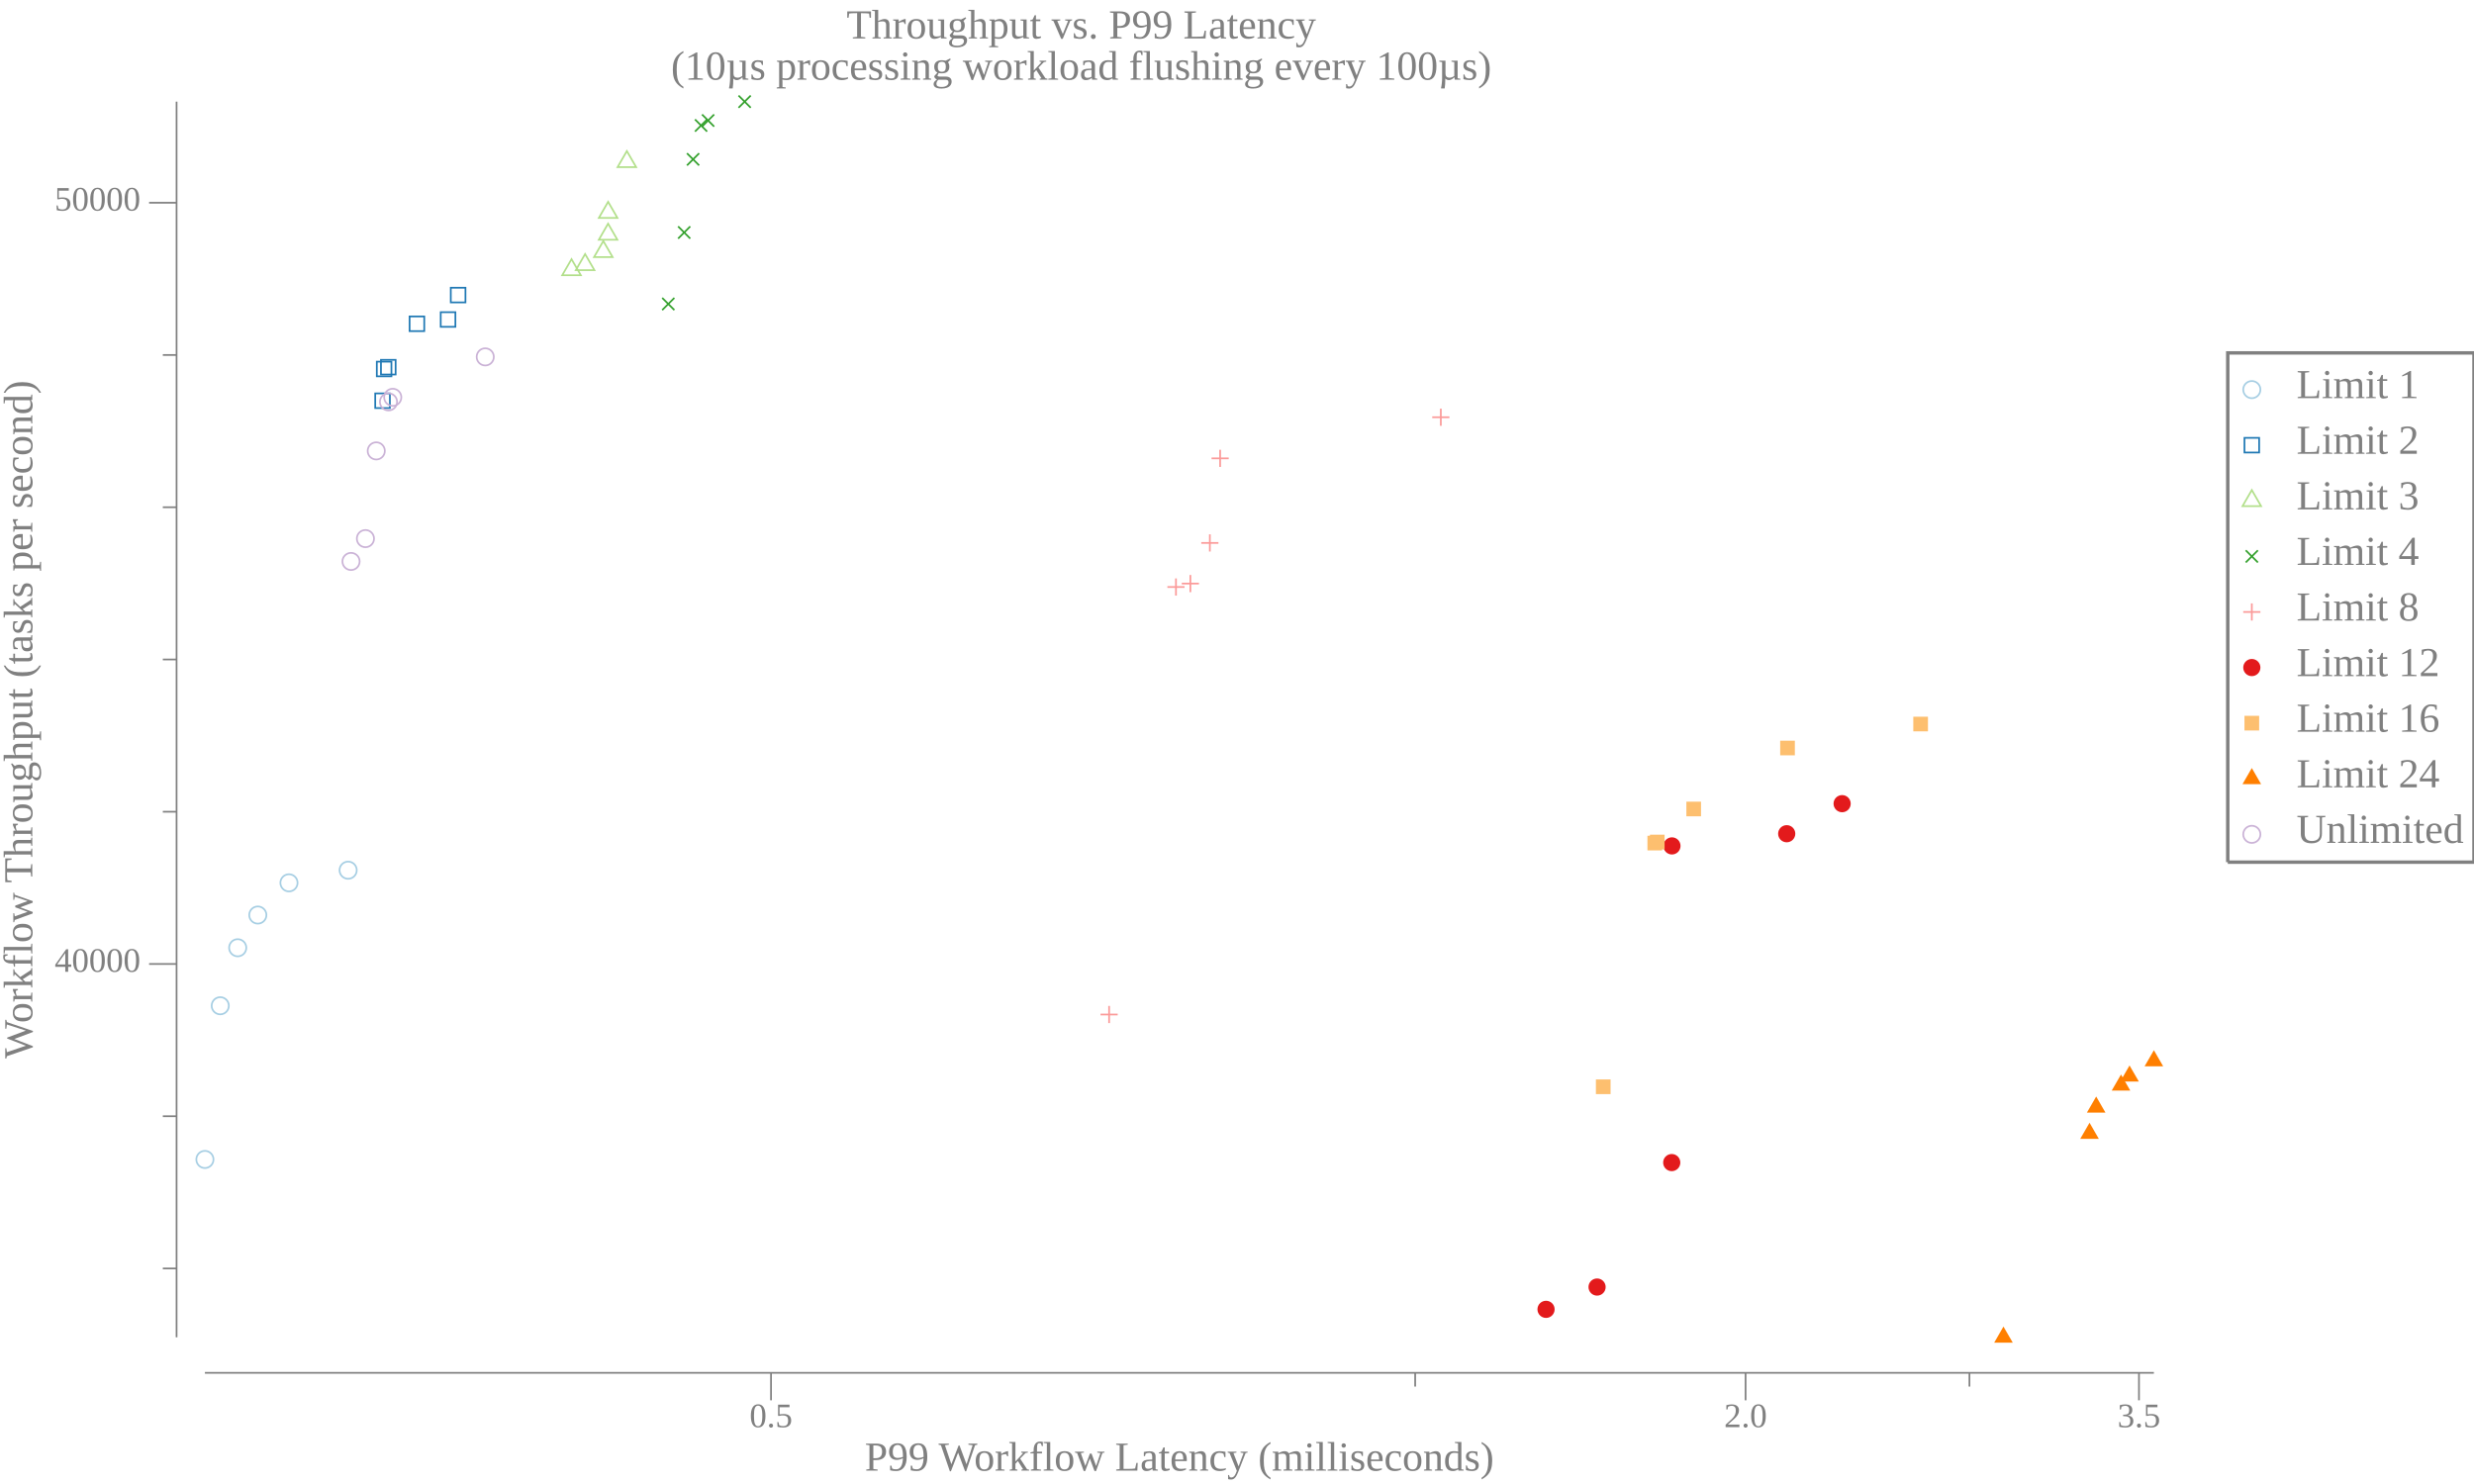
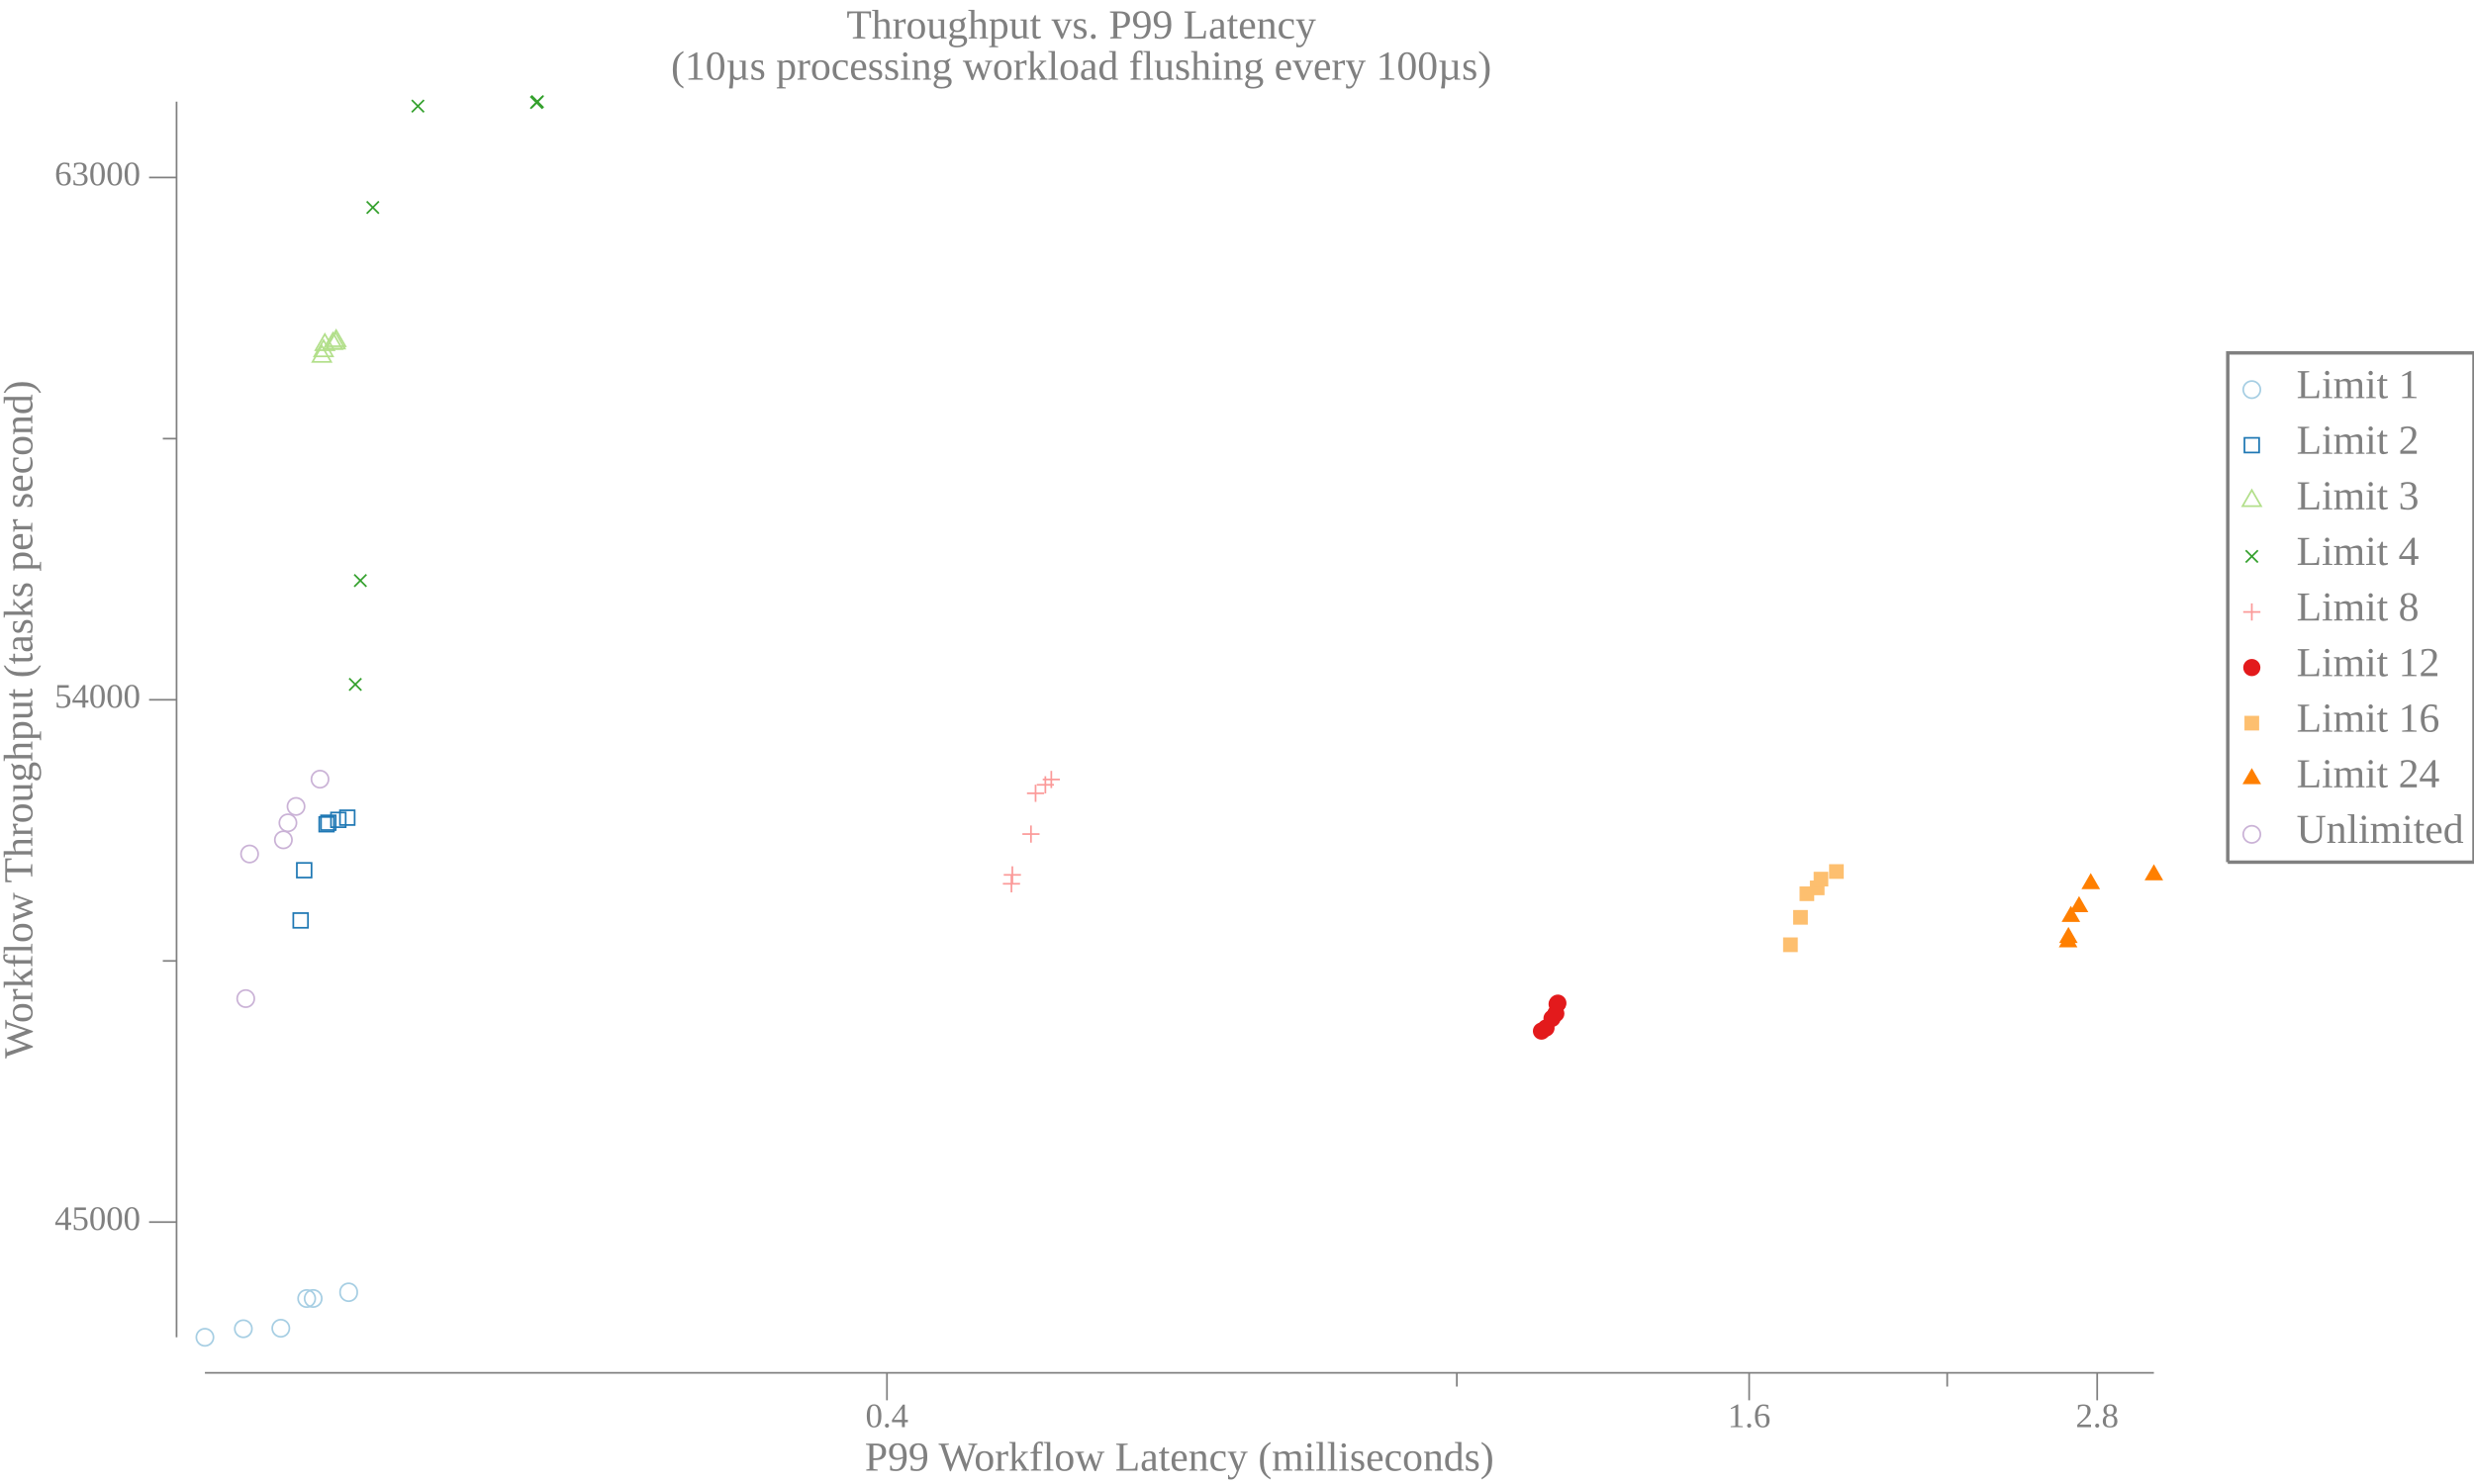
<svg xmlns="http://www.w3.org/2000/svg" width="720pt" height="432pt" viewBox="0 0 720 432">
  <g transform="scale(1, -1) translate(0, -432)">
    <path d="M657.84,318.58A2.5,2.5 0 1 1 652.84,318.58A2.5,2.5 0 1 1 657.84,318.58Z" style="fill:none;stroke:#A6CEE3;stroke-width:0.5" />
    <text x="668.34" y="-316.1" transform="scale(1, -1)" style="font-family:Liberation Serif;font-variant:normal;font-weight:normal;font-style:normal;font-size:12px;fill:#808080">Limit 1</text>
    <path d="M653.2,300.27L657.47,300.27L657.47,304.54L653.2,304.54Z" style="fill:none;stroke:#1F78B4;stroke-width:0.5" />
    <text x="668.34" y="-299.91" transform="scale(1, -1)" style="font-family:Liberation Serif;font-variant:normal;font-weight:normal;font-style:normal;font-size:12px;fill:#808080">Limit 2</text>
    <path d="M655.34,289.34L652.63,284.66L658.04,284.66Z" style="fill:none;stroke:#B2DF8A;stroke-width:0.5" />
    <text x="668.34" y="-283.73" transform="scale(1, -1)" style="font-family:Liberation Serif;font-variant:normal;font-weight:normal;font-style:normal;font-size:12px;fill:#808080">Limit 3</text>
    <path d="M653.57,268.27L657.11,271.8" style="fill:none;stroke:#33A02C;stroke-width:0.5" />
    <path d="M653.57,271.8L657.11,268.27" style="fill:none;stroke:#33A02C;stroke-width:0.5" />
    <text x="668.34" y="-267.55" transform="scale(1, -1)" style="font-family:Liberation Serif;font-variant:normal;font-weight:normal;font-style:normal;font-size:12px;fill:#808080">Limit 4</text>
    <path d="M655.34,256.35L655.34,251.35" style="fill:none;stroke:#FB9A99;stroke-width:0.5" />
    <path d="M652.84,253.85L657.84,253.85" style="fill:none;stroke:#FB9A99;stroke-width:0.5" />
    <text x="668.34" y="-251.36" transform="scale(1, -1)" style="font-family:Liberation Serif;font-variant:normal;font-weight:normal;font-style:normal;font-size:12px;fill:#808080">Limit 8</text>
    <path d="M657.84,237.67A2.5,2.5 0 1 1 652.84,237.67A2.5,2.5 0 1 1 657.84,237.67Z" style="fill:#E31A1C" />
    <text x="668.34" y="-235.18" transform="scale(1, -1)" style="font-family:Liberation Serif;font-variant:normal;font-weight:normal;font-style:normal;font-size:12px;fill:#808080">Limit 12</text>
    <path d="M653.2,219.35L657.47,219.35L657.47,223.62L653.2,223.62Z" style="fill:#FDBF6F" />
    <text x="668.34" y="-219" transform="scale(1, -1)" style="font-family:Liberation Serif;font-variant:normal;font-weight:normal;font-style:normal;font-size:12px;fill:#808080">Limit 16</text>
    <path d="M655.34,208.42L652.63,203.74L658.04,203.74Z" style="fill:#FF7F00" />
    <text x="668.34" y="-202.81" transform="scale(1, -1)" style="font-family:Liberation Serif;font-variant:normal;font-weight:normal;font-style:normal;font-size:12px;fill:#808080">Limit 24</text>
    <path d="M657.84,189.12A2.5,2.5 0 1 1 652.84,189.12A2.5,2.5 0 1 1 657.84,189.12Z" style="fill:none;stroke:#CAB2D6;stroke-width:0.5" />
    <text x="668.34" y="-186.63" transform="scale(1, -1)" style="font-family:Liberation Serif;font-variant:normal;font-weight:normal;font-style:normal;font-size:12px;fill:#808080">Unlimited</text>
    <path d="M648.34,181.02L648.34,329.27L720,329.27L720,181.02L648.34,181.02" style="fill:none;stroke:#808080" />
    <path d="M0,0L629.34,0L629.34,432L0,432Z" style="fill:#-8000000000000000-8000000000000000-8000000000000000;fill-opacity:0" />
    <text x="246.35" y="-420.81" transform="scale(1, -1)" style="font-family:Liberation Serif;font-variant:normal;font-weight:normal;font-style:normal;font-size:12px;fill:#808080">Throughput vs. P99 Latency</text>
    <text x="195.28" y="-408.81" transform="scale(1, -1)" style="font-family:Liberation Serif;font-variant:normal;font-weight:normal;font-style:normal;font-size:12px;fill:#808080">(10µs processing workload flushing every 100µs)</text>
    <text x="251.68" y="-3.902" transform="scale(1, -1)" style="font-family:Liberation Serif;font-variant:normal;font-weight:normal;font-style:normal;font-size:12px;fill:#808080">P99 Workflow Latency (milliseconds)</text>
-     <text x="218.14" y="-16.541" transform="scale(1, -1)" style="font-family:Liberation Serif;font-variant:normal;font-weight:normal;font-style:normal;font-size:10px;fill:#808080">0.5</text>
-     <text x="501.76" y="-16.541" transform="scale(1, -1)" style="font-family:Liberation Serif;font-variant:normal;font-weight:normal;font-style:normal;font-size:10px;fill:#808080">2.0</text>
-     <text x="616.25" y="-16.541" transform="scale(1, -1)" style="font-family:Liberation Serif;font-variant:normal;font-weight:normal;font-style:normal;font-size:10px;fill:#808080">3.5</text>
-     <path d="M224.39,24.363L224.39,32.363" style="fill:none;stroke:#808080;stroke-width:0.5" />
-     <path d="M508.01,24.363L508.01,32.363" style="fill:none;stroke:#808080;stroke-width:0.5" />
-     <path d="M622.5,24.363L622.5,32.363" style="fill:none;stroke:#808080;stroke-width:0.5" />
-     <path d="M411.85,28.363L411.85,32.363" style="fill:none;stroke:#808080;stroke-width:0.5" />
-     <path d="M573.16,28.363L573.16,32.363" style="fill:none;stroke:#808080;stroke-width:0.5" />
+     <text x="251.88" y="-16.541" transform="scale(1, -1)" style="font-family:Liberation Serif;font-variant:normal;font-weight:normal;font-style:normal;font-size:10px;fill:#808080">0.4</text>
+     <text x="502.8" y="-16.541" transform="scale(1, -1)" style="font-family:Liberation Serif;font-variant:normal;font-weight:normal;font-style:normal;font-size:10px;fill:#808080">1.6</text>
+     <text x="604.09" y="-16.541" transform="scale(1, -1)" style="font-family:Liberation Serif;font-variant:normal;font-weight:normal;font-style:normal;font-size:10px;fill:#808080">2.8</text>
+     <path d="M258.13,24.363L258.13,32.363" style="fill:none;stroke:#808080;stroke-width:0.5" />
+     <path d="M509.05,24.363L509.05,32.363" style="fill:none;stroke:#808080;stroke-width:0.5" />
+     <path d="M610.34,24.363L610.34,32.363" style="fill:none;stroke:#808080;stroke-width:0.5" />
+     <path d="M423.98,28.363L423.98,32.363" style="fill:none;stroke:#808080;stroke-width:0.5" />
+     <path d="M566.69,28.363L566.69,32.363" style="fill:none;stroke:#808080;stroke-width:0.5" />
    <path d="M59.635,32.363L626.84,32.363" style="fill:none;stroke:#808080;stroke-width:0.5" />
    <g transform="rotate(90)">
      <text x="123.84" y="9.387" transform="scale(1, -1)" style="font-family:Liberation Serif;font-variant:normal;font-weight:normal;font-style:normal;font-size:12px;fill:#808080">Workflow Throughput (tasks per second)</text>
    </g>
-     <text x="15.885" y="-149.1" transform="scale(1, -1)" style="font-family:Liberation Serif;font-variant:normal;font-weight:normal;font-style:normal;font-size:10px;fill:#808080">40000</text>
-     <text x="15.885" y="-370.7" transform="scale(1, -1)" style="font-family:Liberation Serif;font-variant:normal;font-weight:normal;font-style:normal;font-size:10px;fill:#808080">50000</text>
-     <path d="M43.385,151.38L51.385,151.38" style="fill:none;stroke:#808080;stroke-width:0.5" />
-     <path d="M43.385,372.98L51.385,372.98" style="fill:none;stroke:#808080;stroke-width:0.5" />
-     <path d="M47.385,62.742L51.385,62.742" style="fill:none;stroke:#808080;stroke-width:0.5" />
-     <path d="M47.385,107.06L51.385,107.06" style="fill:none;stroke:#808080;stroke-width:0.5" />
-     <path d="M47.385,195.7L51.385,195.7" style="fill:none;stroke:#808080;stroke-width:0.5" />
-     <path d="M47.385,240.02L51.385,240.02" style="fill:none;stroke:#808080;stroke-width:0.5" />
-     <path d="M47.385,284.34L51.385,284.34" style="fill:none;stroke:#808080;stroke-width:0.5" />
-     <path d="M47.385,328.66L51.385,328.66" style="fill:none;stroke:#808080;stroke-width:0.5" />
+     <text x="15.885" y="-73.958" transform="scale(1, -1)" style="font-family:Liberation Serif;font-variant:normal;font-weight:normal;font-style:normal;font-size:10px;fill:#808080">45000</text>
+     <text x="15.885" y="-226" transform="scale(1, -1)" style="font-family:Liberation Serif;font-variant:normal;font-weight:normal;font-style:normal;font-size:10px;fill:#808080">54000</text>
+     <text x="15.885" y="-378.05" transform="scale(1, -1)" style="font-family:Liberation Serif;font-variant:normal;font-weight:normal;font-style:normal;font-size:10px;fill:#808080">63000</text>
+     <path d="M43.385,76.243L51.385,76.243" style="fill:none;stroke:#808080;stroke-width:0.5" />
+     <path d="M43.385,228.29L51.385,228.29" style="fill:none;stroke:#808080;stroke-width:0.5" />
+     <path d="M43.385,380.33L51.385,380.33" style="fill:none;stroke:#808080;stroke-width:0.5" />
+     <path d="M47.385,152.27L51.385,152.27" style="fill:none;stroke:#808080;stroke-width:0.5" />
+     <path d="M47.385,304.31L51.385,304.31" style="fill:none;stroke:#808080;stroke-width:0.5" />
    <path d="M51.385,42.709L51.385,402.41" style="fill:none;stroke:#808080;stroke-width:0.5" />
-     <path d="M62.135,94.475A2.5,2.5 0 1 1 57.135,94.475A2.5,2.5 0 1 1 62.135,94.475Z" style="fill:none;stroke:#A6CEE3;stroke-width:0.5" />
-     <path d="M66.598,139.22A2.5,2.5 0 1 1 61.598,139.22A2.5,2.5 0 1 1 66.598,139.22Z" style="fill:none;stroke:#A6CEE3;stroke-width:0.5" />
-     <path d="M71.68,156.1A2.5,2.5 0 1 1 66.68,156.1A2.5,2.5 0 1 1 71.68,156.1Z" style="fill:none;stroke:#A6CEE3;stroke-width:0.5" />
-     <path d="M77.53,165.63A2.5,2.5 0 1 1 72.53,165.63A2.5,2.5 0 1 1 77.53,165.63Z" style="fill:none;stroke:#A6CEE3;stroke-width:0.5" />
-     <path d="M86.599,175A2.5,2.5 0 1 1 81.599,175A2.5,2.5 0 1 1 86.599,175Z" style="fill:none;stroke:#A6CEE3;stroke-width:0.5" />
-     <path d="M103.82,178.68A2.5,2.5 0 1 1 98.815,178.68A2.5,2.5 0 1 1 103.82,178.68Z" style="fill:none;stroke:#A6CEE3;stroke-width:0.5" />
-     <path d="M109.2,313.21L113.47,313.21L113.47,317.48L109.2,317.48Z" style="fill:none;stroke:#1F78B4;stroke-width:0.5" />
-     <path d="M109.66,322.45L113.92,322.45L113.92,326.72L109.66,326.72Z" style="fill:none;stroke:#1F78B4;stroke-width:0.5" />
-     <path d="M110.87,322.98L115.14,322.98L115.14,327.25L110.87,327.25Z" style="fill:none;stroke:#1F78B4;stroke-width:0.5" />
-     <path d="M119.2,335.61L123.47,335.61L123.47,339.88L119.2,339.88Z" style="fill:none;stroke:#1F78B4;stroke-width:0.5" />
-     <path d="M128.26,336.86L132.53,336.86L132.53,341.12L128.26,341.12Z" style="fill:none;stroke:#1F78B4;stroke-width:0.5" />
-     <path d="M131.19,343.97L135.46,343.97L135.46,348.24L131.19,348.24Z" style="fill:none;stroke:#1F78B4;stroke-width:0.5" />
-     <path d="M166.33,356.56L163.62,351.88L169.04,351.88Z" style="fill:none;stroke:#B2DF8A;stroke-width:0.5" />
-     <path d="M170.28,358.05L167.58,353.36L172.99,353.36Z" style="fill:none;stroke:#B2DF8A;stroke-width:0.5" />
-     <path d="M175.58,361.84L172.88,357.15L178.29,357.15Z" style="fill:none;stroke:#B2DF8A;stroke-width:0.5" />
-     <path d="M176.97,366.89L174.27,362.2L179.68,362.2Z" style="fill:none;stroke:#B2DF8A;stroke-width:0.5" />
-     <path d="M176.98,373.25L174.28,368.56L179.69,368.56Z" style="fill:none;stroke:#B2DF8A;stroke-width:0.5" />
-     <path d="M182.43,388.03L179.73,383.34L185.14,383.34Z" style="fill:none;stroke:#B2DF8A;stroke-width:0.5" />
-     <path d="M192.72,341.74L196.26,345.28" style="fill:none;stroke:#33A02C;stroke-width:0.5" />
-     <path d="M192.72,345.28L196.26,341.74" style="fill:none;stroke:#33A02C;stroke-width:0.5" />
-     <path d="M197.35,362.55L200.88,366.09" style="fill:none;stroke:#33A02C;stroke-width:0.5" />
-     <path d="M197.35,366.09L200.88,362.55" style="fill:none;stroke:#33A02C;stroke-width:0.5" />
-     <path d="M199.93,383.85L203.47,387.38" style="fill:none;stroke:#33A02C;stroke-width:0.5" />
-     <path d="M199.93,387.38L203.47,383.85" style="fill:none;stroke:#33A02C;stroke-width:0.5" />
-     <path d="M202.26,393.71L205.79,397.24" style="fill:none;stroke:#33A02C;stroke-width:0.5" />
-     <path d="M202.26,397.24L205.79,393.71" style="fill:none;stroke:#33A02C;stroke-width:0.5" />
-     <path d="M204.31,395.15L207.84,398.68" style="fill:none;stroke:#33A02C;stroke-width:0.5" />
-     <path d="M204.31,398.68L207.84,395.15" style="fill:none;stroke:#33A02C;stroke-width:0.5" />
-     <path d="M214.94,400.64L218.48,404.18" style="fill:none;stroke:#33A02C;stroke-width:0.5" />
-     <path d="M214.94,404.18L218.48,400.64" style="fill:none;stroke:#33A02C;stroke-width:0.5" />
-     <path d="M322.78,139.17L322.78,134.17" style="fill:none;stroke:#FB9A99;stroke-width:0.5" />
-     <path d="M320.28,136.67L325.28,136.67" style="fill:none;stroke:#FB9A99;stroke-width:0.5" />
-     <path d="M342.24,263.62L342.24,258.62" style="fill:none;stroke:#FB9A99;stroke-width:0.5" />
-     <path d="M339.74,261.12L344.74,261.12" style="fill:none;stroke:#FB9A99;stroke-width:0.5" />
-     <path d="M346.43,264.62L346.43,259.62" style="fill:none;stroke:#FB9A99;stroke-width:0.5" />
-     <path d="M343.93,262.12L348.93,262.12" style="fill:none;stroke:#FB9A99;stroke-width:0.5" />
-     <path d="M352.1,276.45L352.1,271.45" style="fill:none;stroke:#FB9A99;stroke-width:0.5" />
-     <path d="M349.6,273.95L354.6,273.95" style="fill:none;stroke:#FB9A99;stroke-width:0.5" />
-     <path d="M355.09,301.07L355.09,296.07" style="fill:none;stroke:#FB9A99;stroke-width:0.5" />
-     <path d="M352.59,298.57L357.59,298.57" style="fill:none;stroke:#FB9A99;stroke-width:0.5" />
-     <path d="M419.32,313.04L419.32,308.04" style="fill:none;stroke:#FB9A99;stroke-width:0.5" />
-     <path d="M416.82,310.54L421.82,310.54" style="fill:none;stroke:#FB9A99;stroke-width:0.5" />
-     <path d="M452.44,50.842A2.5,2.5 0 1 1 447.44,50.842A2.5,2.5 0 1 1 452.44,50.842Z" style="fill:#E31A1C" />
-     <path d="M467.29,57.335A2.5,2.5 0 1 1 462.29,57.335A2.5,2.5 0 1 1 467.29,57.335Z" style="fill:#E31A1C" />
-     <path d="M489.02,93.566A2.5,2.5 0 1 1 484.02,93.566A2.5,2.5 0 1 1 489.02,93.566Z" style="fill:#E31A1C" />
-     <path d="M489.08,185.75A2.5,2.5 0 1 1 484.08,185.75A2.5,2.5 0 1 1 489.08,185.75Z" style="fill:#E31A1C" />
-     <path d="M522.48,189.3A2.5,2.5 0 1 1 517.48,189.3A2.5,2.5 0 1 1 522.48,189.3Z" style="fill:#E31A1C" />
-     <path d="M538.61,198.05A2.5,2.5 0 1 1 533.61,198.05A2.5,2.5 0 1 1 538.61,198.05Z" style="fill:#E31A1C" />
-     <path d="M464.45,113.5L468.72,113.5L468.72,117.77L464.45,117.77Z" style="fill:#FDBF6F" />
-     <path d="M479.45,184.44L483.71,184.44L483.71,188.71L479.45,188.71Z" style="fill:#FDBF6F" />
-     <path d="M480.17,184.75L484.44,184.75L484.44,189.02L480.17,189.02Z" style="fill:#FDBF6F" />
-     <path d="M490.78,194.37L495.04,194.37L495.04,198.63L490.78,198.63Z" style="fill:#FDBF6F" />
-     <path d="M518.08,212.12L522.35,212.12L522.35,216.38L518.08,216.38Z" style="fill:#FDBF6F" />
-     <path d="M556.82,219.1L561.09,219.1L561.09,223.36L556.82,223.36Z" style="fill:#FDBF6F" />
-     <path d="M583.06,45.834L580.36,41.146L585.77,41.146Z" style="fill:#FF7F00" />
-     <path d="M608.11,105.16L605.4,100.47L610.82,100.47Z" style="fill:#FF7F00" />
-     <path d="M610.05,112.8L607.34,108.11L612.75,108.11Z" style="fill:#FF7F00" />
-     <path d="M617.27,119.21L614.56,114.52L619.97,114.52Z" style="fill:#FF7F00" />
-     <path d="M619.75,121.84L617.05,117.16L622.46,117.16Z" style="fill:#FF7F00" />
-     <path d="M626.84,126.28L624.13,121.59L629.54,121.59Z" style="fill:#FF7F00" />
-     <path d="M104.66,268.56A2.5,2.5 0 1 1 99.658,268.56A2.5,2.5 0 1 1 104.66,268.56Z" style="fill:none;stroke:#CAB2D6;stroke-width:0.5" />
-     <path d="M108.85,275.21A2.5,2.5 0 1 1 103.85,275.21A2.5,2.5 0 1 1 108.85,275.21Z" style="fill:none;stroke:#CAB2D6;stroke-width:0.5" />
-     <path d="M112,300.74A2.5,2.5 0 1 1 107,300.74A2.5,2.5 0 1 1 112,300.74Z" style="fill:none;stroke:#CAB2D6;stroke-width:0.5" />
-     <path d="M115.56,315.01A2.5,2.5 0 1 1 110.56,315.01A2.5,2.5 0 1 1 115.56,315.01Z" style="fill:none;stroke:#CAB2D6;stroke-width:0.5" />
-     <path d="M116.8,316.34A2.5,2.5 0 1 1 111.8,316.34A2.5,2.5 0 1 1 116.8,316.34Z" style="fill:none;stroke:#CAB2D6;stroke-width:0.5" />
-     <path d="M143.72,328.11A2.5,2.5 0 1 1 138.72,328.11A2.5,2.5 0 1 1 143.72,328.11Z" style="fill:none;stroke:#CAB2D6;stroke-width:0.5" />
+     <path d="M62.135,42.709A2.5,2.5 0 1 1 57.135,42.709A2.5,2.5 0 1 1 62.135,42.709Z" style="fill:none;stroke:#A6CEE3;stroke-width:0.5" />
+     <path d="M73.32,45.192A2.5,2.5 0 1 1 68.32,45.192A2.5,2.5 0 1 1 73.32,45.192Z" style="fill:none;stroke:#A6CEE3;stroke-width:0.5" />
+     <path d="M84.225,45.344A2.5,2.5 0 1 1 79.225,45.344A2.5,2.5 0 1 1 84.225,45.344Z" style="fill:none;stroke:#A6CEE3;stroke-width:0.5" />
+     <path d="M91.751,53.994A2.5,2.5 0 1 1 86.751,53.994A2.5,2.5 0 1 1 91.751,53.994Z" style="fill:none;stroke:#A6CEE3;stroke-width:0.5" />
+     <path d="M93.644,54.011A2.5,2.5 0 1 1 88.644,54.011A2.5,2.5 0 1 1 93.644,54.011Z" style="fill:none;stroke:#A6CEE3;stroke-width:0.5" />
+     <path d="M103.97,55.819A2.5,2.5 0 1 1 98.974,55.819A2.5,2.5 0 1 1 103.97,55.819Z" style="fill:none;stroke:#A6CEE3;stroke-width:0.5" />
+     <path d="M85.36,161.92L89.628,161.92L89.628,166.19L85.36,166.19Z" style="fill:none;stroke:#1F78B4;stroke-width:0.5" />
+     <path d="M86.398,176.54L90.666,176.54L90.666,180.8L86.398,180.8Z" style="fill:none;stroke:#1F78B4;stroke-width:0.5" />
+     <path d="M92.907,189.92L97.175,189.92L97.175,194.18L92.907,194.18Z" style="fill:none;stroke:#1F78B4;stroke-width:0.5" />
+     <path d="M93.423,190.37L97.69,190.37L97.69,194.64L93.423,194.64Z" style="fill:none;stroke:#1F78B4;stroke-width:0.5" />
+     <path d="M96.328,191.2L100.6,191.2L100.6,195.47L96.328,195.47Z" style="fill:none;stroke:#1F78B4;stroke-width:0.5" />
+     <path d="M98.941,191.84L103.21,191.84L103.21,196.11L98.941,196.11Z" style="fill:none;stroke:#1F78B4;stroke-width:0.5" />
+     <path d="M93.656,331.34L90.949,326.65L96.362,326.65Z" style="fill:none;stroke:#B2DF8A;stroke-width:0.5" />
+     <path d="M94.168,332.94L91.462,328.26L96.874,328.26Z" style="fill:none;stroke:#B2DF8A;stroke-width:0.5" />
+     <path d="M94.538,334.74L91.832,330.05L97.244,330.05Z" style="fill:none;stroke:#B2DF8A;stroke-width:0.5" />
+     <path d="M96.895,335.09L94.188,330.4L99.601,330.4Z" style="fill:none;stroke:#B2DF8A;stroke-width:0.5" />
+     <path d="M97.653,335.21L94.946,330.52L100.36,330.52Z" style="fill:none;stroke:#B2DF8A;stroke-width:0.5" />
+     <path d="M97.826,335.88L95.12,331.2L100.53,331.2Z" style="fill:none;stroke:#B2DF8A;stroke-width:0.5" />
+     <path d="M101.63,231L105.17,234.53" style="fill:none;stroke:#33A02C;stroke-width:0.5" />
+     <path d="M101.63,234.53L105.17,231" style="fill:none;stroke:#33A02C;stroke-width:0.5" />
+     <path d="M103.1,261.22L106.64,264.76" style="fill:none;stroke:#33A02C;stroke-width:0.5" />
+     <path d="M103.1,264.76L106.64,261.22" style="fill:none;stroke:#33A02C;stroke-width:0.5" />
+     <path d="M106.73,369.83L110.26,373.37" style="fill:none;stroke:#33A02C;stroke-width:0.5" />
+     <path d="M106.73,373.37L110.26,369.83" style="fill:none;stroke:#33A02C;stroke-width:0.5" />
+     <path d="M119.85,399.34L123.39,402.88" style="fill:none;stroke:#33A02C;stroke-width:0.5" />
+     <path d="M119.85,402.88L123.39,399.34" style="fill:none;stroke:#33A02C;stroke-width:0.5" />
+     <path d="M154.36,400.39L157.9,403.93" style="fill:none;stroke:#33A02C;stroke-width:0.5" />
+     <path d="M154.36,403.93L157.9,400.39" style="fill:none;stroke:#33A02C;stroke-width:0.5" />
+     <path d="M154.65,400.64L158.18,404.18" style="fill:none;stroke:#33A02C;stroke-width:0.5" />
+     <path d="M154.65,404.18L158.18,400.64" style="fill:none;stroke:#33A02C;stroke-width:0.5" />
+     <path d="M294.36,177.23L294.36,172.23" style="fill:none;stroke:#FB9A99;stroke-width:0.5" />
+     <path d="M291.86,174.73L296.86,174.73" style="fill:none;stroke:#FB9A99;stroke-width:0.5" />
+     <path d="M294.62,179.82L294.62,174.82" style="fill:none;stroke:#FB9A99;stroke-width:0.5" />
+     <path d="M292.12,177.32L297.12,177.32" style="fill:none;stroke:#FB9A99;stroke-width:0.5" />
+     <path d="M300.04,191.7L300.04,186.7" style="fill:none;stroke:#FB9A99;stroke-width:0.5" />
+     <path d="M297.54,189.2L302.54,189.2" style="fill:none;stroke:#FB9A99;stroke-width:0.5" />
+     <path d="M301.38,203.57L301.38,198.57" style="fill:none;stroke:#FB9A99;stroke-width:0.5" />
+     <path d="M298.88,201.07L303.88,201.07" style="fill:none;stroke:#FB9A99;stroke-width:0.5" />
+     <path d="M304.23,206.04L304.23,201.04" style="fill:none;stroke:#FB9A99;stroke-width:0.5" />
+     <path d="M301.73,203.54L306.73,203.54" style="fill:none;stroke:#FB9A99;stroke-width:0.5" />
+     <path d="M305.96,207.59L305.96,202.59" style="fill:none;stroke:#FB9A99;stroke-width:0.5" />
+     <path d="M303.46,205.09L308.46,205.09" style="fill:none;stroke:#FB9A99;stroke-width:0.5" />
+     <path d="M451.11,131.84A2.5,2.5 0 1 1 446.11,131.84A2.5,2.5 0 1 1 451.11,131.84Z" style="fill:#E31A1C" />
+     <path d="M452.43,132.74A2.5,2.5 0 1 1 447.43,132.74A2.5,2.5 0 1 1 452.43,132.74Z" style="fill:#E31A1C" />
+     <path d="M454.18,135.54A2.5,2.5 0 1 1 449.18,135.54A2.5,2.5 0 1 1 454.18,135.54Z" style="fill:#E31A1C" />
+     <path d="M455.28,136.94A2.5,2.5 0 1 1 450.28,136.94A2.5,2.5 0 1 1 455.28,136.94Z" style="fill:#E31A1C" />
+     <path d="M455.66,139.7A2.5,2.5 0 1 1 450.66,139.7A2.5,2.5 0 1 1 455.66,139.7Z" style="fill:#E31A1C" />
+     <path d="M455.88,139.98A2.5,2.5 0 1 1 450.88,139.98A2.5,2.5 0 1 1 455.88,139.98Z" style="fill:#E31A1C" />
+     <path d="M518.93,154.84L523.2,154.84L523.2,159.11L518.93,159.11Z" style="fill:#FDBF6F" />
+     <path d="M521.86,162.82L526.13,162.82L526.13,167.09L521.86,167.09Z" style="fill:#FDBF6F" />
+     <path d="M523.72,169.69L527.99,169.69L527.99,173.96L523.72,173.96Z" style="fill:#FDBF6F" />
+     <path d="M526.72,171.4L530.99,171.4L530.99,175.67L526.72,175.67Z" style="fill:#FDBF6F" />
+     <path d="M527.82,173.95L532.08,173.95L532.08,178.22L527.82,178.22Z" style="fill:#FDBF6F" />
+     <path d="M532.31,176.16L536.58,176.16L536.58,180.43L532.31,180.43Z" style="fill:#FDBF6F" />
+     <path d="M601.88,160.93L599.17,156.24L604.58,156.24Z" style="fill:#FF7F00" />
+     <path d="M601.97,162.18L599.26,157.49L604.67,157.49Z" style="fill:#FF7F00" />
+     <path d="M602.68,168.31L599.98,163.63L605.39,163.63Z" style="fill:#FF7F00" />
+     <path d="M605.06,171.15L602.35,166.46L607.76,166.46Z" style="fill:#FF7F00" />
+     <path d="M608.46,177.86L605.76,173.17L611.17,173.17Z" style="fill:#FF7F00" />
+     <path d="M626.84,180.43L624.13,175.74L629.54,175.74Z" style="fill:#FF7F00" />
+     <path d="M74.021,141.3A2.5,2.5 0 1 1 69.021,141.3A2.5,2.5 0 1 1 74.021,141.3Z" style="fill:none;stroke:#CAB2D6;stroke-width:0.5" />
+     <path d="M75.141,183.4A2.5,2.5 0 1 1 70.141,183.4A2.5,2.5 0 1 1 75.141,183.4Z" style="fill:none;stroke:#CAB2D6;stroke-width:0.5" />
+     <path d="M84.978,187.52A2.5,2.5 0 1 1 79.978,187.52A2.5,2.5 0 1 1 84.978,187.52Z" style="fill:none;stroke:#CAB2D6;stroke-width:0.5" />
+     <path d="M86.294,192.47A2.5,2.5 0 1 1 81.294,192.47A2.5,2.5 0 1 1 86.294,192.47Z" style="fill:none;stroke:#CAB2D6;stroke-width:0.5" />
+     <path d="M88.654,197.24A2.5,2.5 0 1 1 83.654,197.24A2.5,2.5 0 1 1 88.654,197.24Z" style="fill:none;stroke:#CAB2D6;stroke-width:0.5" />
+     <path d="M95.631,205.18A2.5,2.5 0 1 1 90.631,205.18A2.5,2.5 0 1 1 95.631,205.18Z" style="fill:none;stroke:#CAB2D6;stroke-width:0.5" />
  </g>
</svg>
